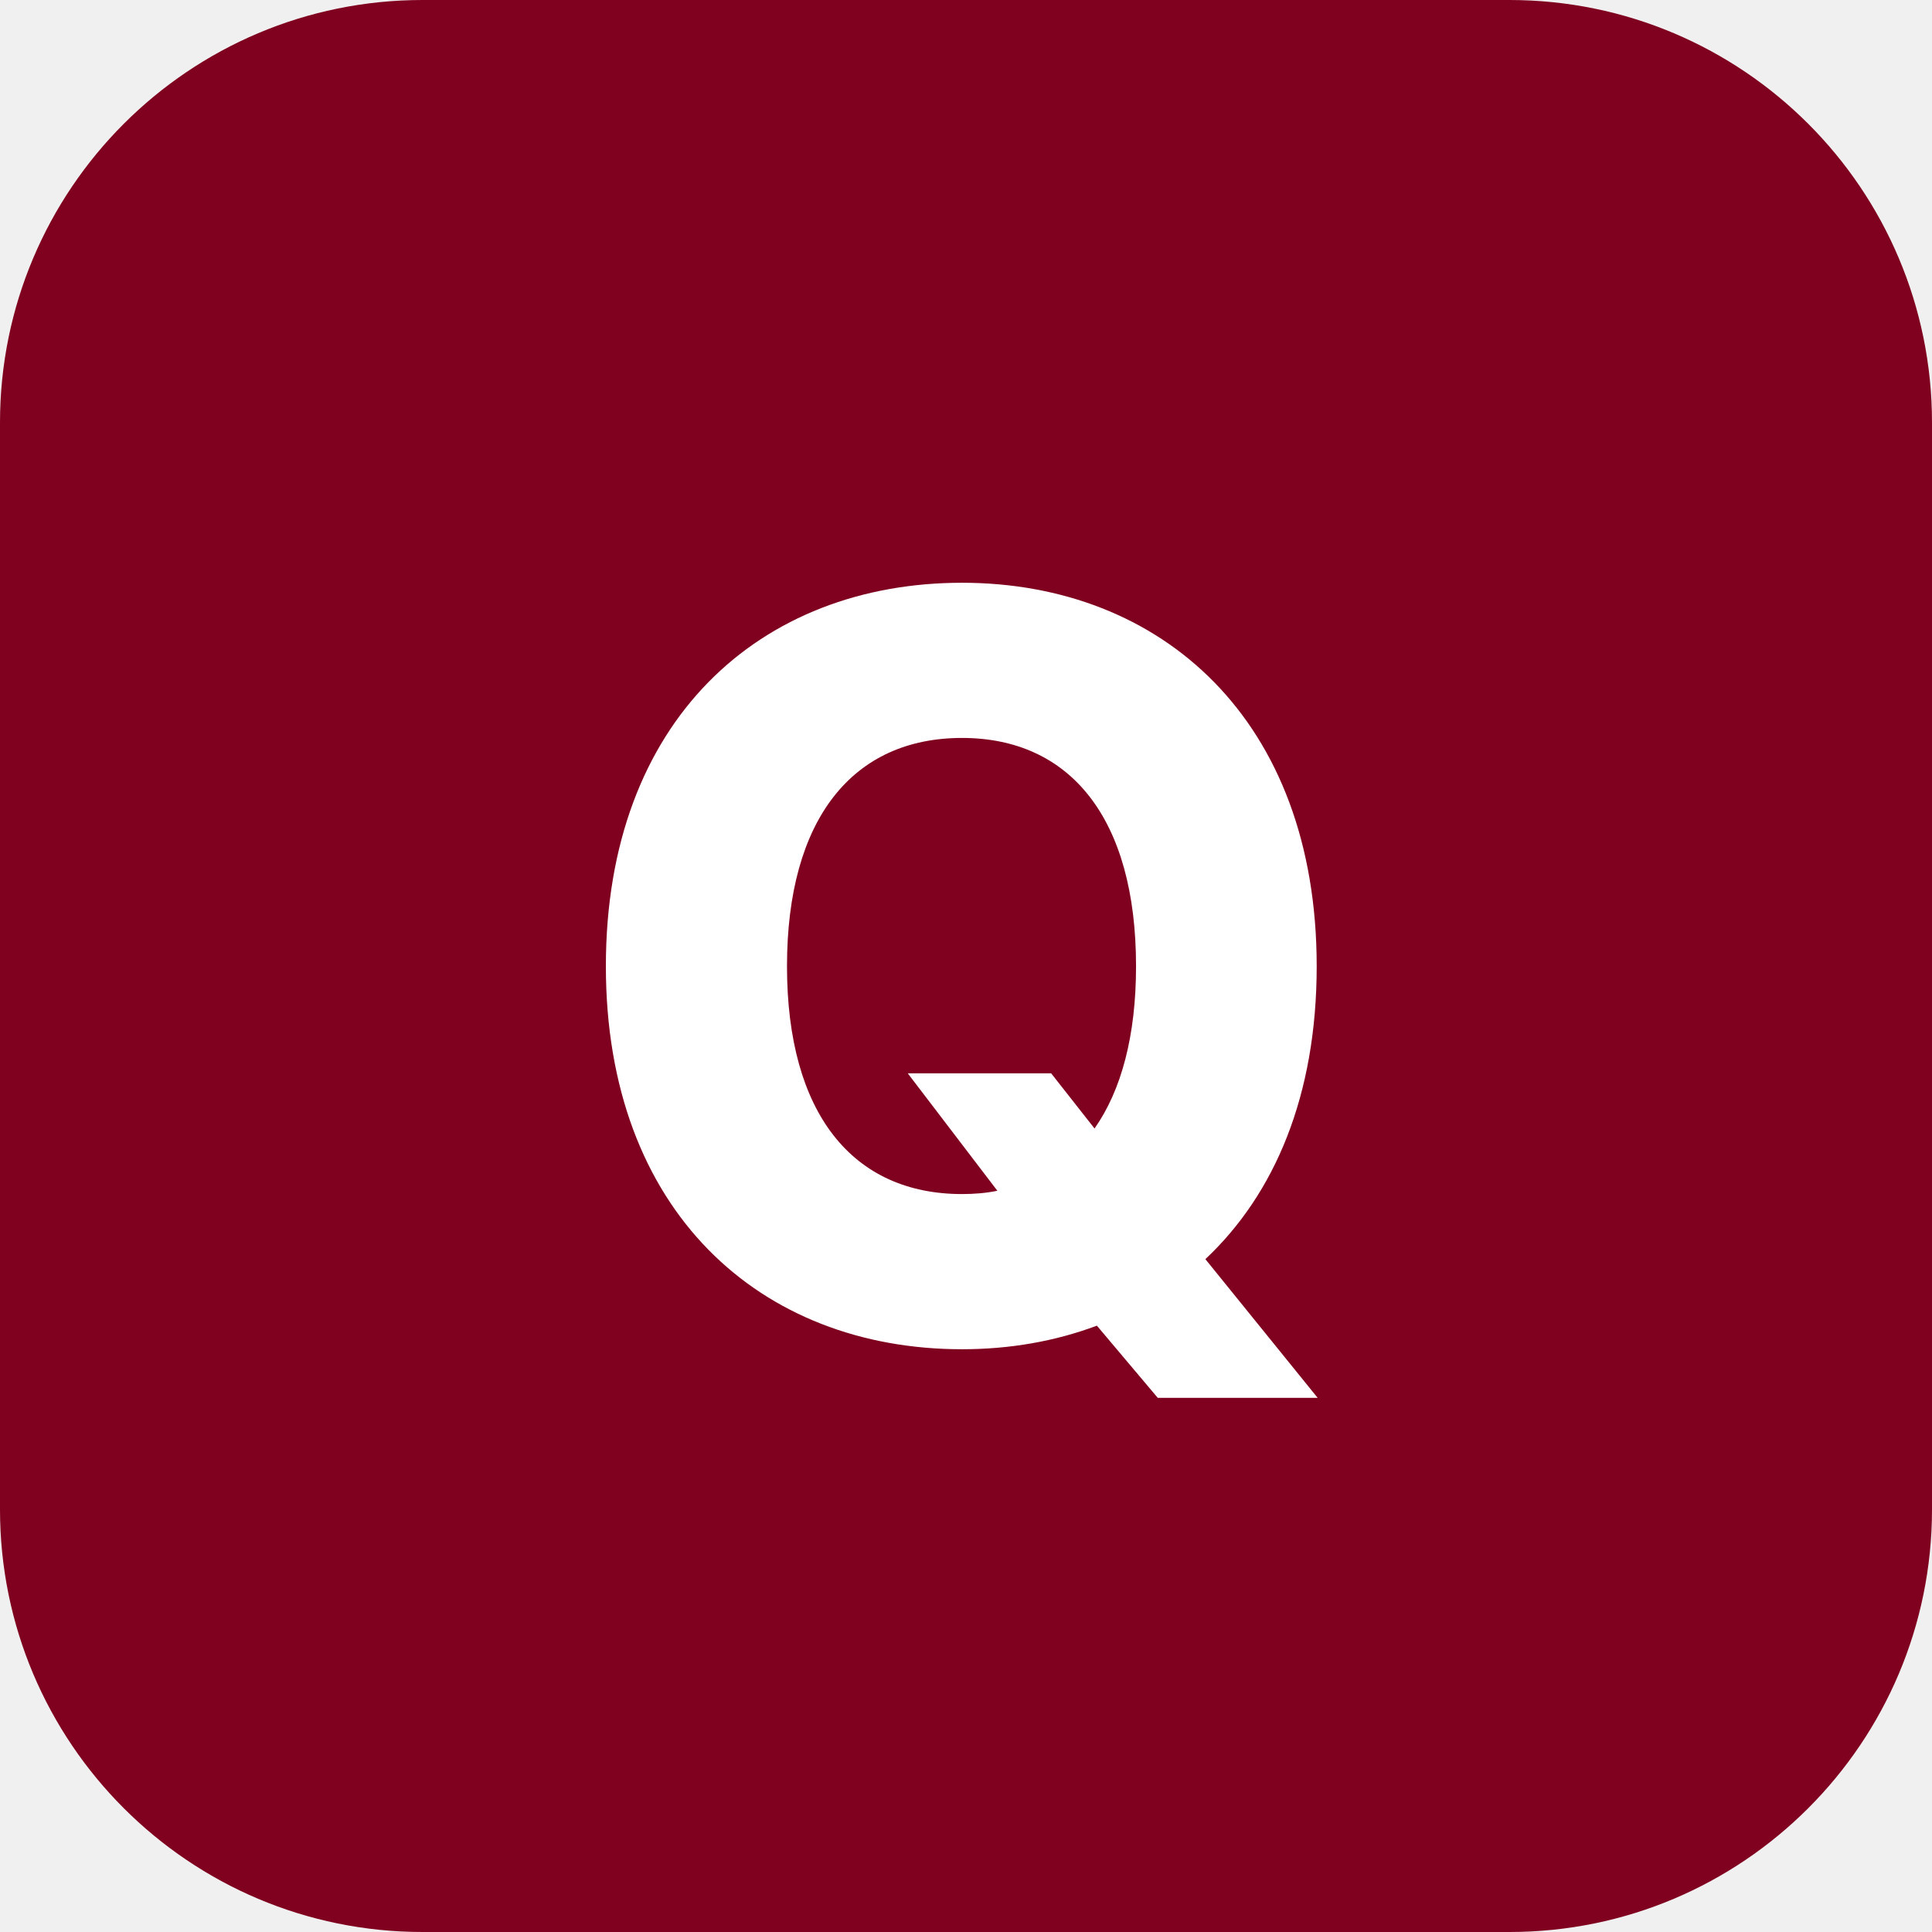
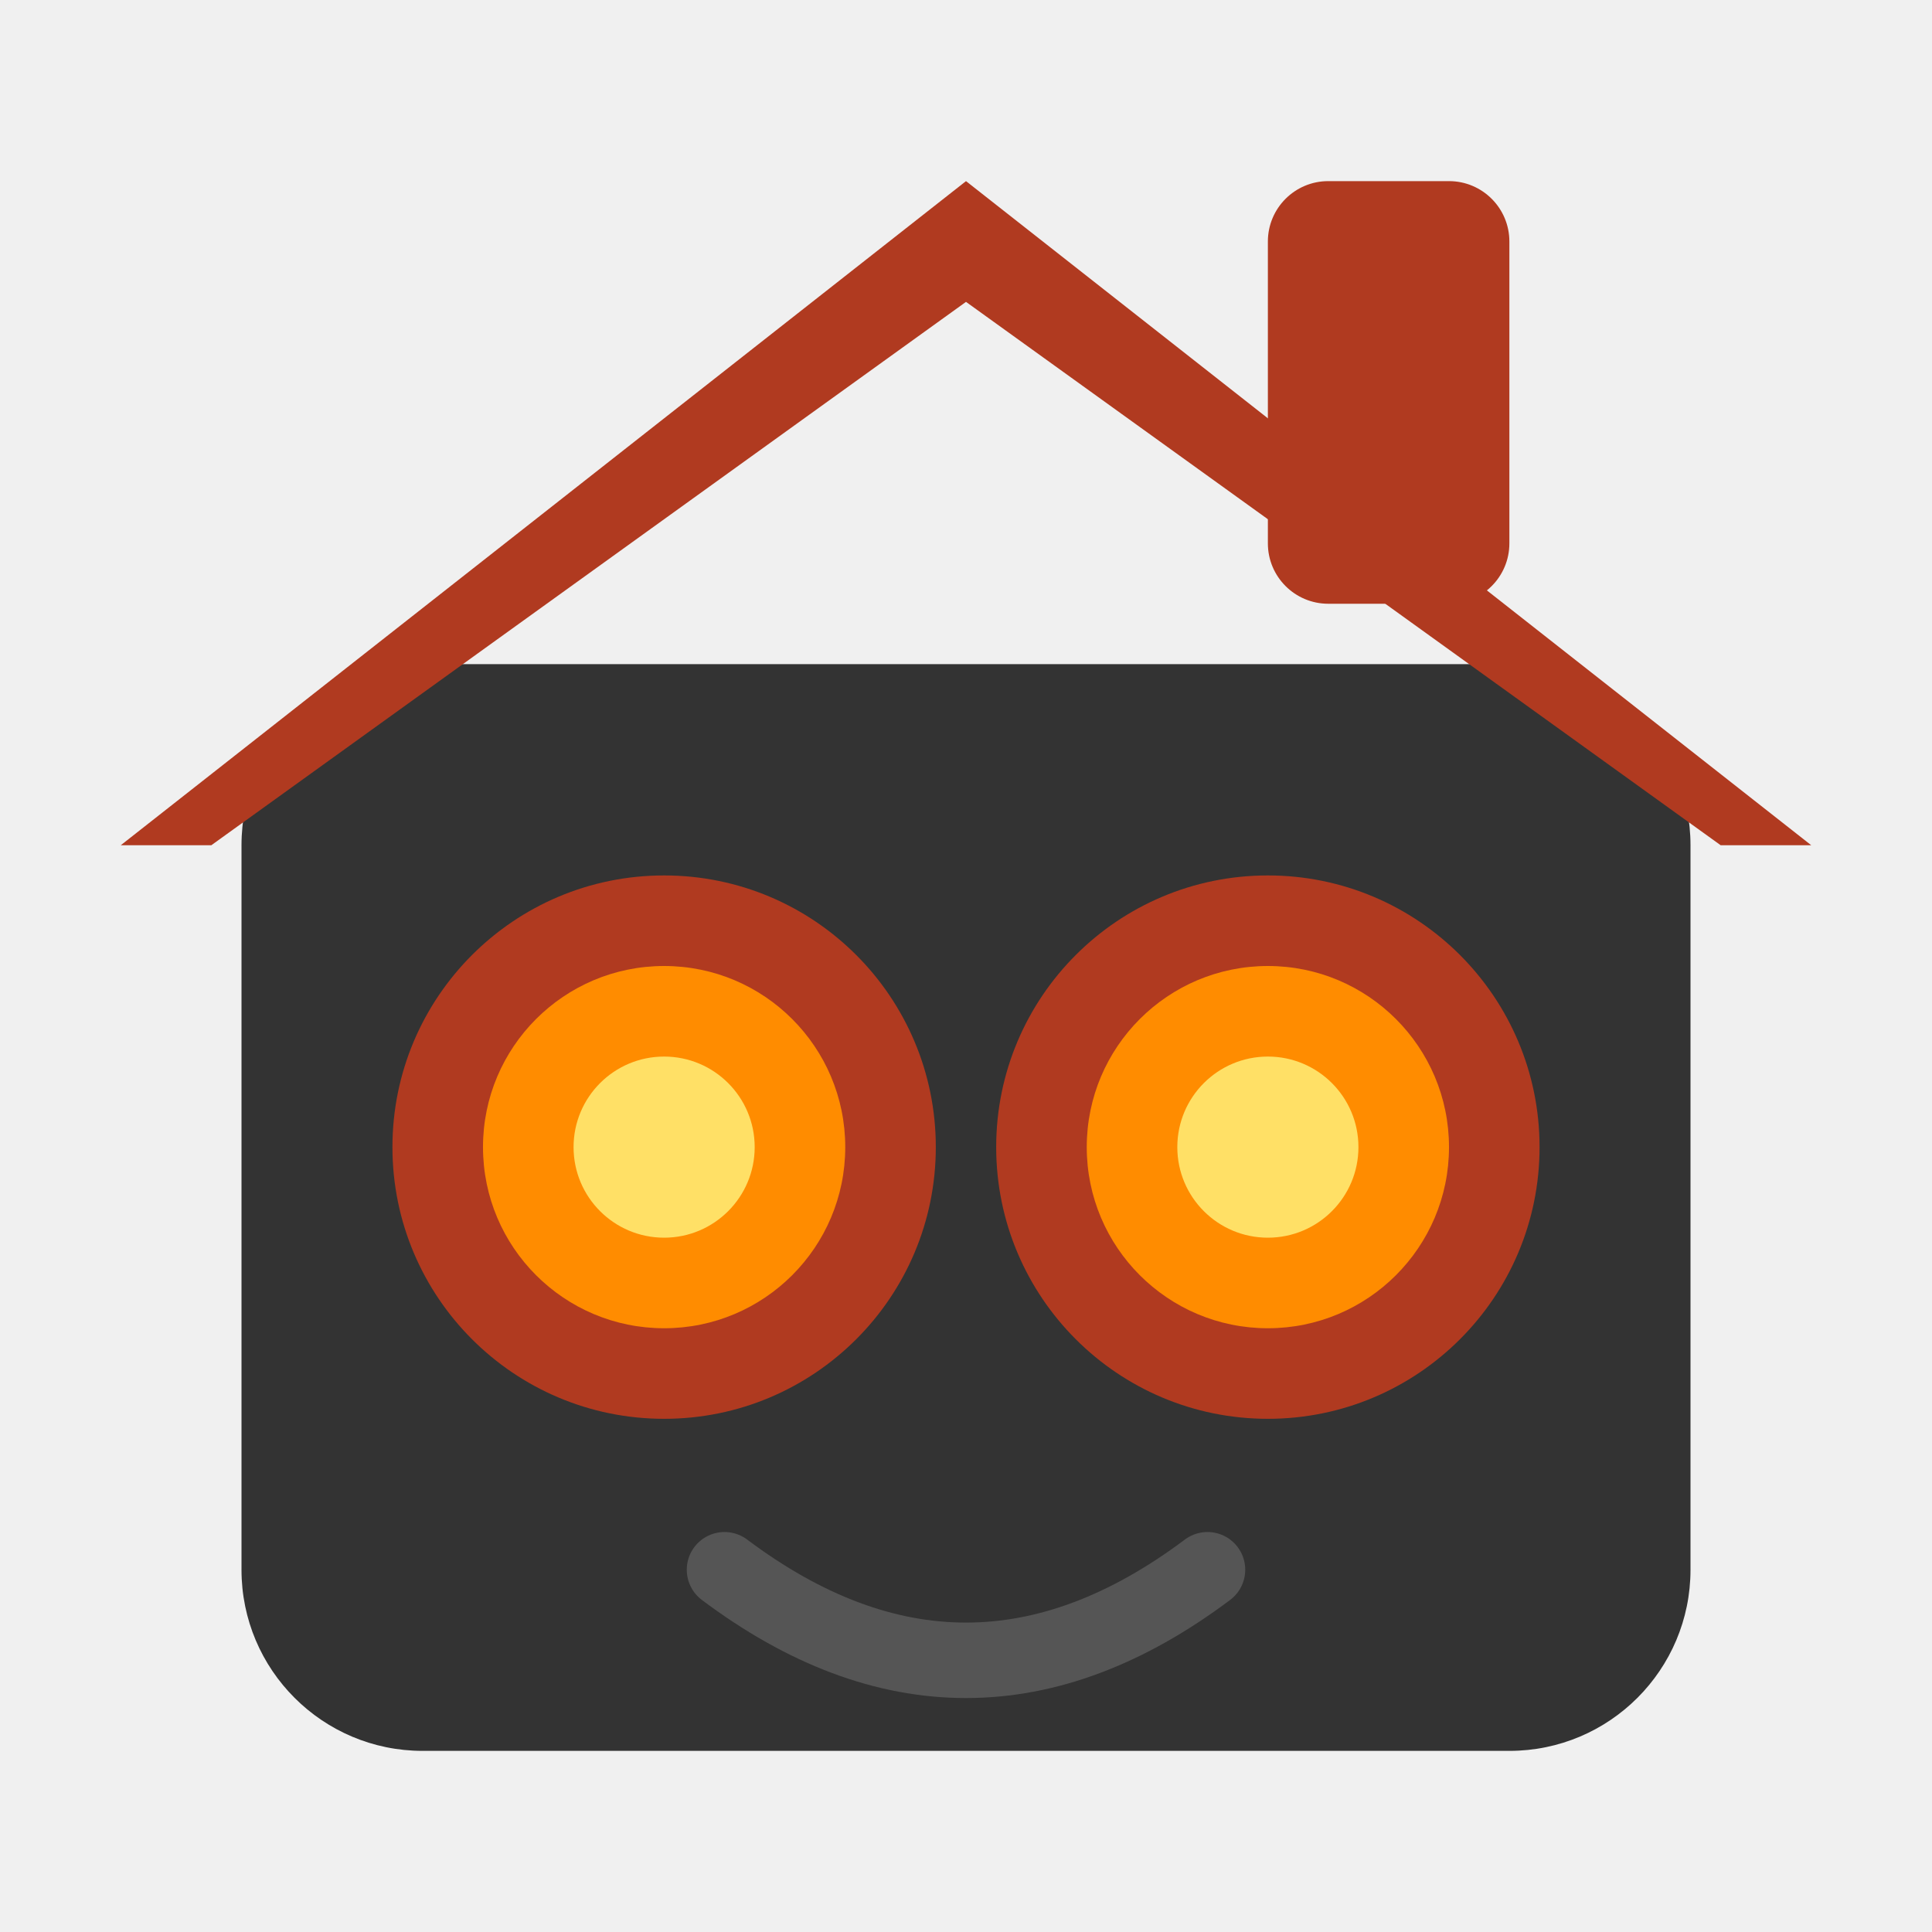
- <svg xmlns="http://www.w3.org/2000/svg" viewBox="0 0 64 64">
-   <rect width="64" height="64" rx="14" fill="#800020" />
-   <text x="50%" y="50%" text-anchor="middle" dominant-baseline="central" font-family="Inter, Arial, sans-serif" font-size="34" font-weight="800" fill="#ffffff">
-     Q
-   </text>
+ <svg xmlns="http://www.w3.org/2000/svg" viewBox="0 0 64 64" role="img" aria-label="QuoteXbert icon">
+   <rect x="8" y="22" width="48" height="36" rx="6" fill="#333" />
+   <path d="M4 28 L32 6 L60 28 L57 28 L32 10 L7 28 Z" fill="#b03a20" />
+   <rect x="42" y="6" width="8" height="14" rx="2" fill="#b03a20" />
+   <circle cx="22" cy="38" r="9" fill="#b03a20" />
+   <circle cx="22" cy="38" r="6" fill="#ff8c00" />
+   <circle cx="22" cy="38" r="3" fill="#ffe066" />
+   <circle cx="42" cy="38" r="9" fill="#b03a20" />
+   <circle cx="42" cy="38" r="6" fill="#ff8c00" />
+   <circle cx="42" cy="38" r="3" fill="#ffe066" />
+   <path d="M24 52 Q32 58 40 52" stroke="#555" stroke-width="2.5" fill="none" stroke-linecap="round" />
</svg>
